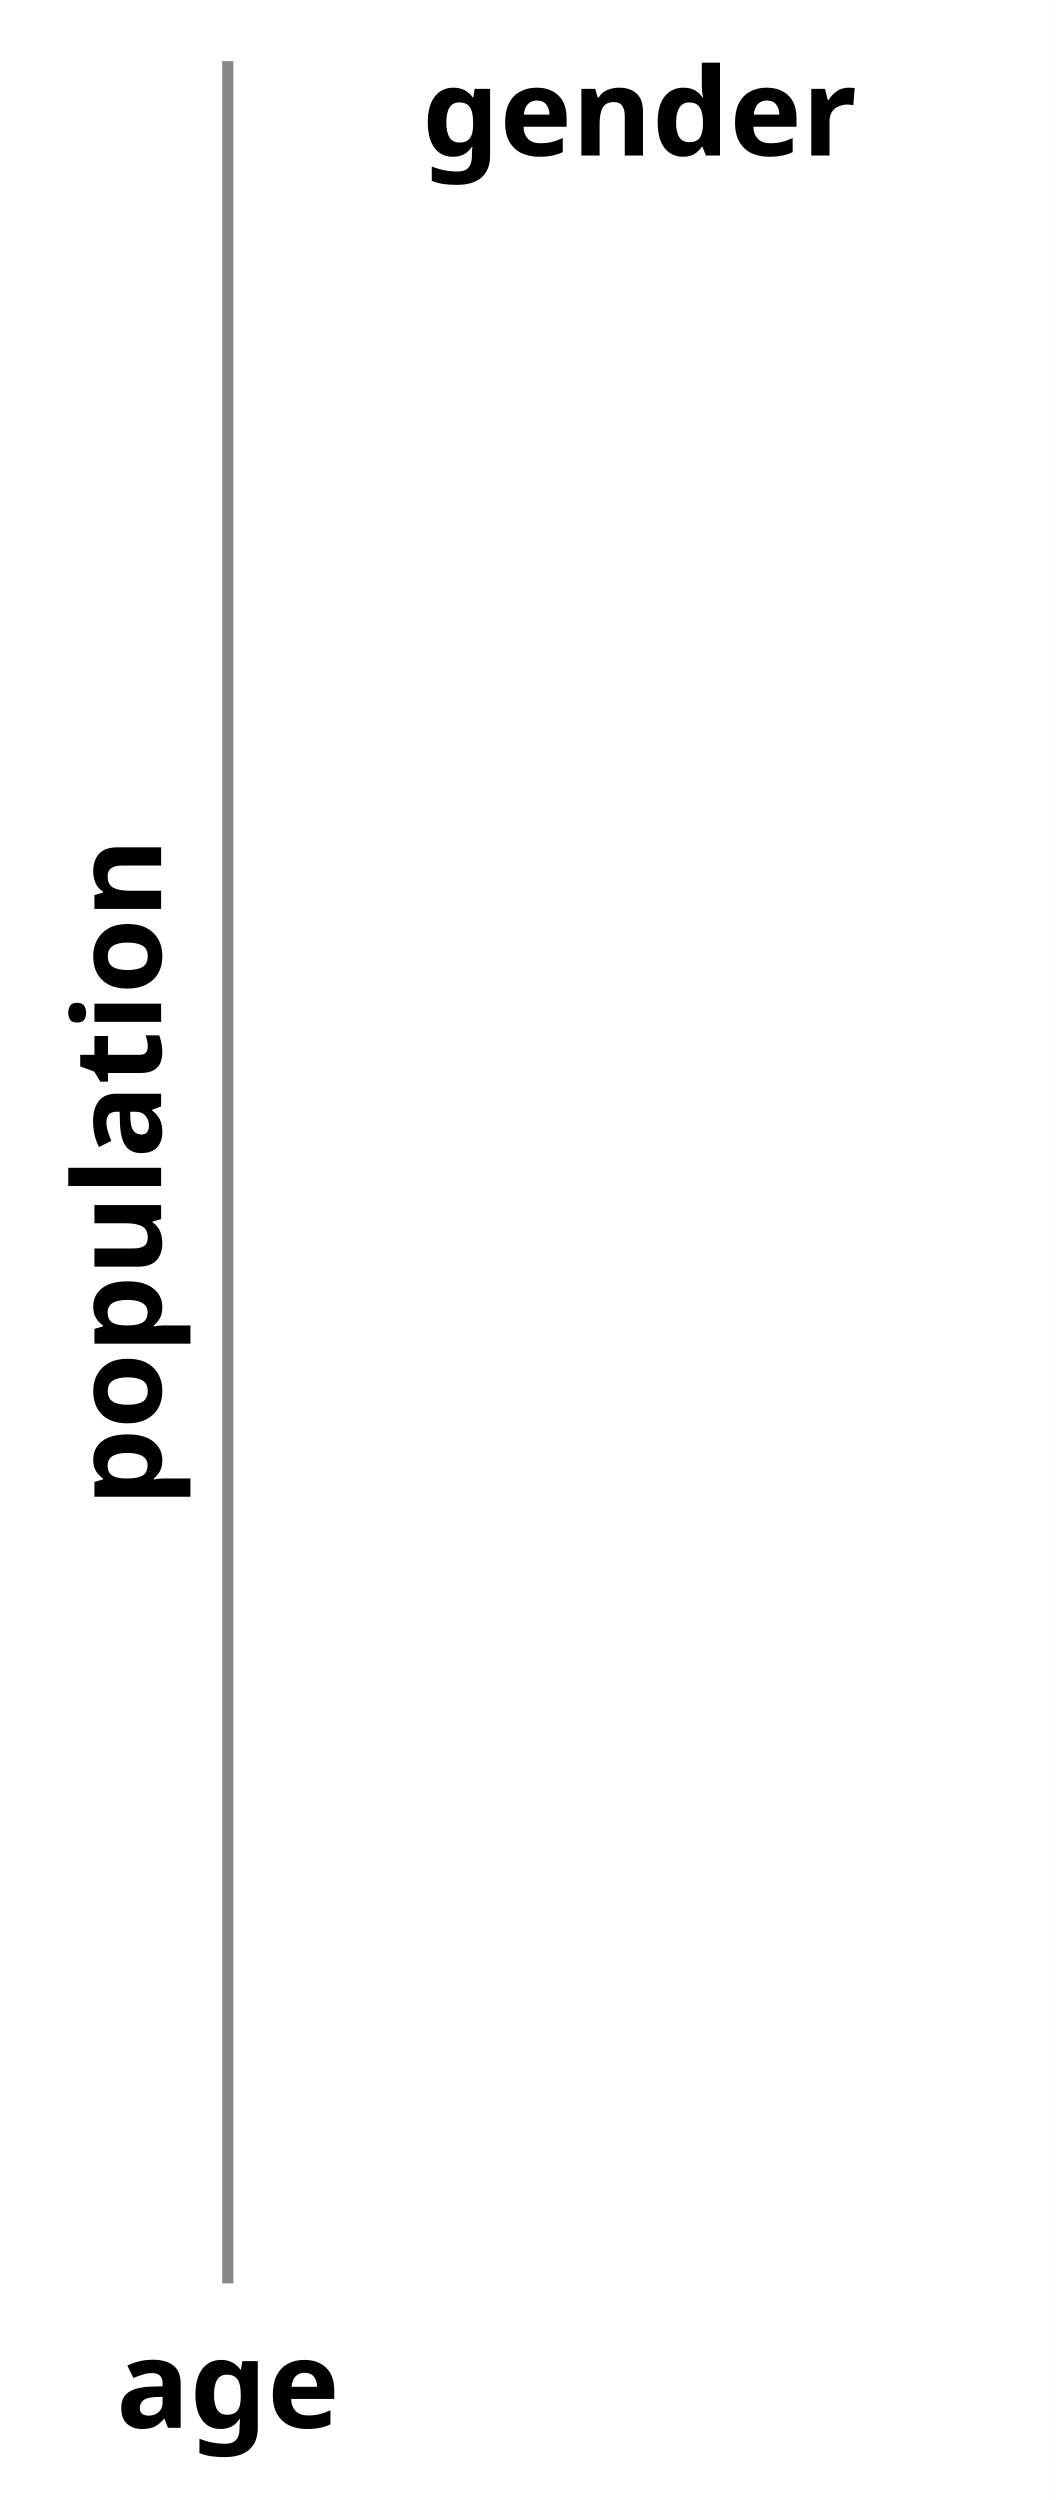
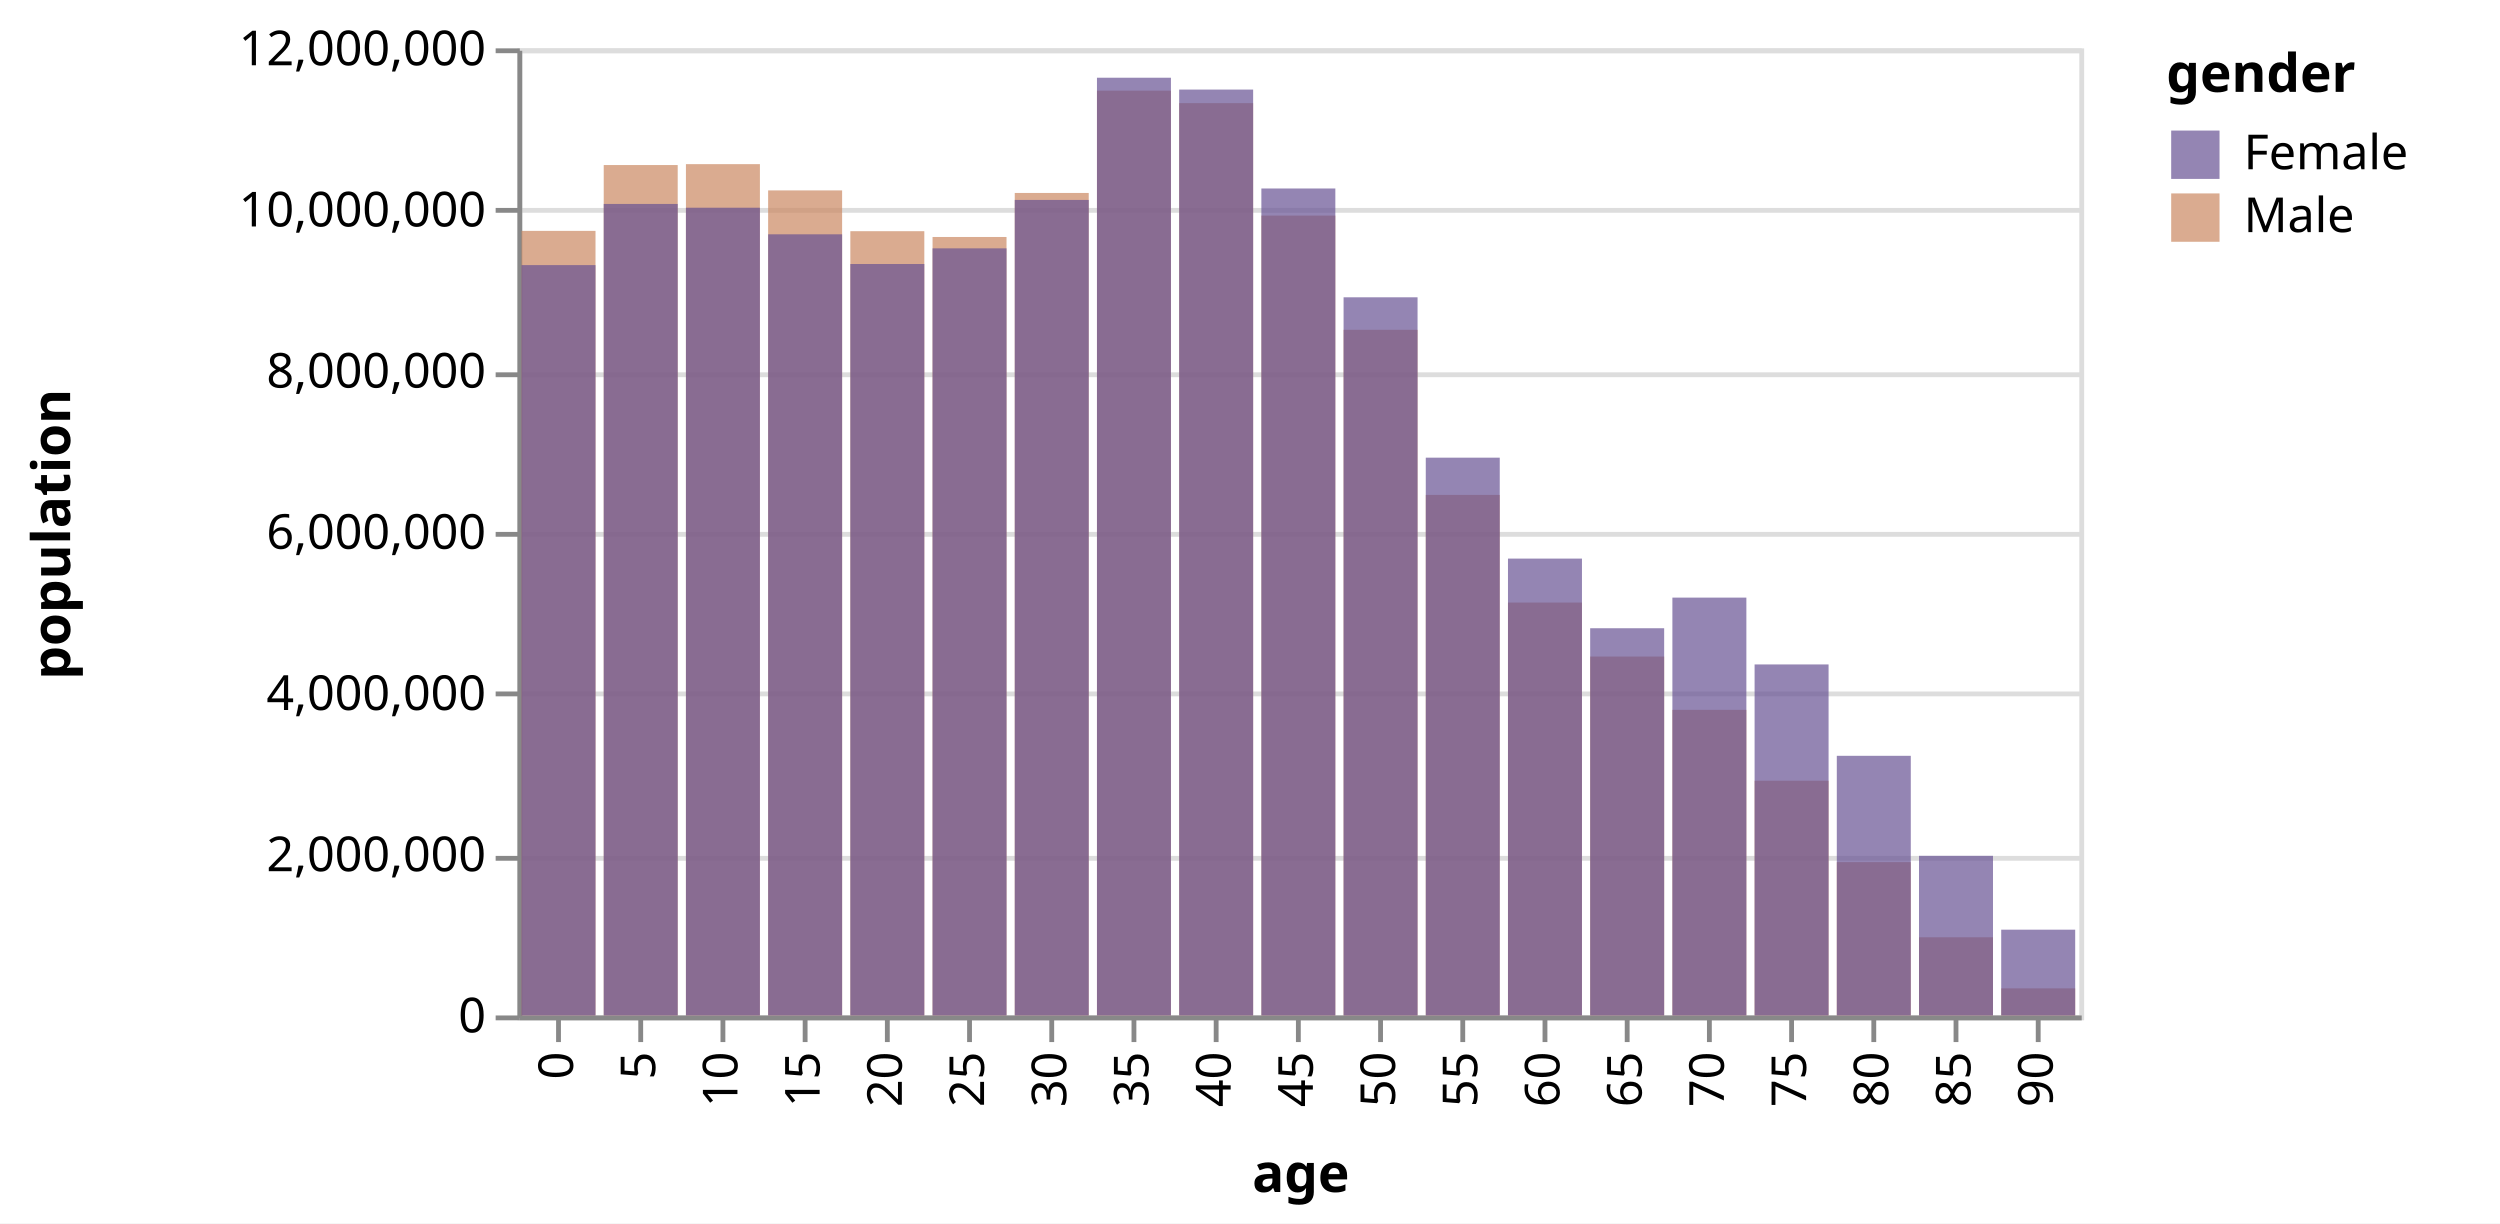
- <svg xmlns="http://www.w3.org/2000/svg" version="1.1" class="marks" width="95" height="225" viewBox="0 0 95 225">
-   <rect width="95" height="225" fill="white" />
-   <g fill="none" stroke-miterlimit="10" transform="translate(20,5)">
+ <svg xmlns="http://www.w3.org/2000/svg" version="1.1" class="marks" width="517" height="253" viewBox="0 0 517 253">
+   <rect width="517" height="253" fill="white" />
+   <g fill="none" stroke-miterlimit="10" transform="translate(107,10)">
    <g class="mark-group role-frame root" role="graphics-object" aria-roledescription="group mark container">
      <g transform="translate(0,0)">
-         <path class="background" aria-hidden="true" d="M0.5,0.5h0v200h0Z" stroke="#ddd" />
+         <path class="background" aria-hidden="true" d="M0.5,0.5h323v200h-323Z" stroke="#ddd" />
        <g>
          <g class="mark-group role-axis" aria-hidden="true">
            <g transform="translate(0.5,0.5)">
              <path class="background" aria-hidden="true" d="M0,0h0v0h0Z" pointer-events="none" />
              <g>
-                 <g class="mark-rule role-axis-grid" pointer-events="none" />
-               </g>
-               <path class="foreground" aria-hidden="true" d="" pointer-events="none" display="none" />
-             </g>
-           </g>
-           <g class="mark-group role-axis" role="graphics-symbol" aria-roledescription="axis" aria-label="X-axis titled 'age' for a discrete scale with 0 values: ">
+                 <g class="mark-rule role-axis-grid" pointer-events="none">
+                   <line transform="translate(0,200)" x2="323" y2="0" stroke="#ddd" stroke-width="1" opacity="1" />
+                   <line transform="translate(0,167)" x2="323" y2="0" stroke="#ddd" stroke-width="1" opacity="1" />
+                   <line transform="translate(0,133)" x2="323" y2="0" stroke="#ddd" stroke-width="1" opacity="1" />
+                   <line transform="translate(0,100)" x2="323" y2="0" stroke="#ddd" stroke-width="1" opacity="1" />
+                   <line transform="translate(0,67)" x2="323" y2="0" stroke="#ddd" stroke-width="1" opacity="1" />
+                   <line transform="translate(0,33)" x2="323" y2="0" stroke="#ddd" stroke-width="1" opacity="1" />
+                   <line transform="translate(0,0)" x2="323" y2="0" stroke="#ddd" stroke-width="1" opacity="1" />
+                 </g>
+               </g>
+               <path class="foreground" aria-hidden="true" d="" pointer-events="none" display="none" />
+             </g>
+           </g>
+           <g class="mark-group role-axis" role="graphics-symbol" aria-roledescription="axis" aria-label="X-axis titled 'age' for a discrete scale with 19 values: 0, 5, 10, 15, 20, ending with 90">
            <g transform="translate(0.5,200.5)">
              <path class="background" aria-hidden="true" d="M0,0h0v0h0Z" pointer-events="none" />
              <g>
-                 <g class="mark-rule role-axis-tick" pointer-events="none" />
-                 <g class="mark-text role-axis-label" pointer-events="none" />
+                 <g class="mark-rule role-axis-tick" pointer-events="none">
+                   <line transform="translate(8,0)" x2="0" y2="5" stroke="#888" stroke-width="1" opacity="1" />
+                   <line transform="translate(25,0)" x2="0" y2="5" stroke="#888" stroke-width="1" opacity="1" />
+                   <line transform="translate(42,0)" x2="0" y2="5" stroke="#888" stroke-width="1" opacity="1" />
+                   <line transform="translate(59,0)" x2="0" y2="5" stroke="#888" stroke-width="1" opacity="1" />
+                   <line transform="translate(76,0)" x2="0" y2="5" stroke="#888" stroke-width="1" opacity="1" />
+                   <line transform="translate(93,0)" x2="0" y2="5" stroke="#888" stroke-width="1" opacity="1" />
+                   <line transform="translate(110,0)" x2="0" y2="5" stroke="#888" stroke-width="1" opacity="1" />
+                   <line transform="translate(127,0)" x2="0" y2="5" stroke="#888" stroke-width="1" opacity="1" />
+                   <line transform="translate(144,0)" x2="0" y2="5" stroke="#888" stroke-width="1" opacity="1" />
+                   <line transform="translate(161,0)" x2="0" y2="5" stroke="#888" stroke-width="1" opacity="1" />
+                   <line transform="translate(178,0)" x2="0" y2="5" stroke="#888" stroke-width="1" opacity="1" />
+                   <line transform="translate(195,0)" x2="0" y2="5" stroke="#888" stroke-width="1" opacity="1" />
+                   <line transform="translate(212,0)" x2="0" y2="5" stroke="#888" stroke-width="1" opacity="1" />
+                   <line transform="translate(229,0)" x2="0" y2="5" stroke="#888" stroke-width="1" opacity="1" />
+                   <line transform="translate(246,0)" x2="0" y2="5" stroke="#888" stroke-width="1" opacity="1" />
+                   <line transform="translate(263,0)" x2="0" y2="5" stroke="#888" stroke-width="1" opacity="1" />
+                   <line transform="translate(280,0)" x2="0" y2="5" stroke="#888" stroke-width="1" opacity="1" />
+                   <line transform="translate(297,0)" x2="0" y2="5" stroke="#888" stroke-width="1" opacity="1" />
+                   <line transform="translate(314,0)" x2="0" y2="5" stroke="#888" stroke-width="1" opacity="1" />
+                 </g>
+                 <g class="mark-text role-axis-label" pointer-events="none">
+                   <text text-anchor="end" transform="translate(8,7) rotate(270) translate(0,3)" font-family="sans-serif" font-size="10px" fill="#000" opacity="1">0</text>
+                   <text text-anchor="end" transform="translate(25,7) rotate(270) translate(0,3)" font-family="sans-serif" font-size="10px" fill="#000" opacity="1">5</text>
+                   <text text-anchor="end" transform="translate(42,7) rotate(270) translate(0,3)" font-family="sans-serif" font-size="10px" fill="#000" opacity="1">10</text>
+                   <text text-anchor="end" transform="translate(59,7) rotate(270) translate(0,3)" font-family="sans-serif" font-size="10px" fill="#000" opacity="1">15</text>
+                   <text text-anchor="end" transform="translate(76,7) rotate(270) translate(0,3)" font-family="sans-serif" font-size="10px" fill="#000" opacity="1">20</text>
+                   <text text-anchor="end" transform="translate(93,7) rotate(270) translate(0,3)" font-family="sans-serif" font-size="10px" fill="#000" opacity="1">25</text>
+                   <text text-anchor="end" transform="translate(110,7) rotate(270) translate(0,3)" font-family="sans-serif" font-size="10px" fill="#000" opacity="1">30</text>
+                   <text text-anchor="end" transform="translate(127,7) rotate(270) translate(0,3)" font-family="sans-serif" font-size="10px" fill="#000" opacity="1">35</text>
+                   <text text-anchor="end" transform="translate(144,7) rotate(270) translate(0,3)" font-family="sans-serif" font-size="10px" fill="#000" opacity="1">40</text>
+                   <text text-anchor="end" transform="translate(161,7) rotate(270) translate(0,3)" font-family="sans-serif" font-size="10px" fill="#000" opacity="1">45</text>
+                   <text text-anchor="end" transform="translate(178,7) rotate(270) translate(0,3)" font-family="sans-serif" font-size="10px" fill="#000" opacity="1">50</text>
+                   <text text-anchor="end" transform="translate(195,7) rotate(270) translate(0,3)" font-family="sans-serif" font-size="10px" fill="#000" opacity="1">55</text>
+                   <text text-anchor="end" transform="translate(212,7) rotate(270) translate(0,3)" font-family="sans-serif" font-size="10px" fill="#000" opacity="1">60</text>
+                   <text text-anchor="end" transform="translate(229,7) rotate(270) translate(0,3)" font-family="sans-serif" font-size="10px" fill="#000" opacity="1">65</text>
+                   <text text-anchor="end" transform="translate(246,7) rotate(270) translate(0,3)" font-family="sans-serif" font-size="10px" fill="#000" opacity="1">70</text>
+                   <text text-anchor="end" transform="translate(263,7) rotate(270) translate(0,3)" font-family="sans-serif" font-size="10px" fill="#000" opacity="1">75</text>
+                   <text text-anchor="end" transform="translate(280,7) rotate(270) translate(0,3)" font-family="sans-serif" font-size="10px" fill="#000" opacity="1">80</text>
+                   <text text-anchor="end" transform="translate(297,7) rotate(270) translate(0,3)" font-family="sans-serif" font-size="10px" fill="#000" opacity="1">85</text>
+                   <text text-anchor="end" transform="translate(314,7) rotate(270) translate(0,3)" font-family="sans-serif" font-size="10px" fill="#000" opacity="1">90</text>
+                 </g>
                <g class="mark-rule role-axis-domain" pointer-events="none">
-                   <line transform="translate(0,0)" x2="0" y2="0" stroke="#888" stroke-width="1" opacity="1" />
+                   <line transform="translate(0,0)" x2="323" y2="0" stroke="#888" stroke-width="1" opacity="1" />
                </g>
                <g class="mark-text role-axis-title" pointer-events="none">
-                   <text text-anchor="middle" transform="translate(0,13)" font-family="sans-serif" font-size="11px" font-weight="bold" fill="#000" opacity="1">age</text>
-                 </g>
-               </g>
-               <path class="foreground" aria-hidden="true" d="" pointer-events="none" display="none" />
-             </g>
-           </g>
-           <g class="mark-group role-axis" role="graphics-symbol" aria-roledescription="axis" aria-label="Y-axis titled 'population' for a linear scale with values from NaN to NaN">
+                   <text text-anchor="middle" transform="translate(161.5,36)" font-family="sans-serif" font-size="11px" font-weight="bold" fill="#000" opacity="1">age</text>
+                 </g>
+               </g>
+               <path class="foreground" aria-hidden="true" d="" pointer-events="none" display="none" />
+             </g>
+           </g>
+           <g class="mark-group role-axis" role="graphics-symbol" aria-roledescription="axis" aria-label="Y-axis titled 'population' for a linear scale with values from 0 to 12,000,000">
            <g transform="translate(0.5,0.5)">
              <path class="background" aria-hidden="true" d="M0,0h0v0h0Z" pointer-events="none" />
              <g>
-                 <g class="mark-rule role-axis-tick" pointer-events="none" />
-                 <g class="mark-text role-axis-label" pointer-events="none" />
+                 <g class="mark-rule role-axis-tick" pointer-events="none">
+                   <line transform="translate(0,200)" x2="-5" y2="0" stroke="#888" stroke-width="1" opacity="1" />
+                   <line transform="translate(0,167)" x2="-5" y2="0" stroke="#888" stroke-width="1" opacity="1" />
+                   <line transform="translate(0,133)" x2="-5" y2="0" stroke="#888" stroke-width="1" opacity="1" />
+                   <line transform="translate(0,100)" x2="-5" y2="0" stroke="#888" stroke-width="1" opacity="1" />
+                   <line transform="translate(0,67)" x2="-5" y2="0" stroke="#888" stroke-width="1" opacity="1" />
+                   <line transform="translate(0,33)" x2="-5" y2="0" stroke="#888" stroke-width="1" opacity="1" />
+                   <line transform="translate(0,0)" x2="-5" y2="0" stroke="#888" stroke-width="1" opacity="1" />
+                 </g>
+                 <g class="mark-text role-axis-label" pointer-events="none">
+                   <text text-anchor="end" transform="translate(-7,203)" font-family="sans-serif" font-size="10px" fill="#000" opacity="1">0</text>
+                   <text text-anchor="end" transform="translate(-7,169.6667)" font-family="sans-serif" font-size="10px" fill="#000" opacity="1">2,000,000</text>
+                   <text text-anchor="end" transform="translate(-7,136.3333)" font-family="sans-serif" font-size="10px" fill="#000" opacity="1">4,000,000</text>
+                   <text text-anchor="end" transform="translate(-7,103)" font-family="sans-serif" font-size="10px" fill="#000" opacity="1">6,000,000</text>
+                   <text text-anchor="end" transform="translate(-7,69.66667)" font-family="sans-serif" font-size="10px" fill="#000" opacity="1">8,000,000</text>
+                   <text text-anchor="end" transform="translate(-7,36.33333)" font-family="sans-serif" font-size="10px" fill="#000" opacity="1">10,000,000</text>
+                   <text text-anchor="end" transform="translate(-7,3)" font-family="sans-serif" font-size="10px" fill="#000" opacity="1">12,000,000</text>
+                 </g>
                <g class="mark-rule role-axis-domain" pointer-events="none">
                  <line transform="translate(0,200)" x2="0" y2="-200" stroke="#888" stroke-width="1" opacity="1" />
                </g>
                <g class="mark-text role-axis-title" pointer-events="none">
-                   <text text-anchor="middle" transform="translate(-4,100) rotate(-90) translate(0,-2)" font-family="sans-serif" font-size="11px" font-weight="bold" fill="#000" opacity="1">population</text>
-                 </g>
-               </g>
-               <path class="foreground" aria-hidden="true" d="" pointer-events="none" display="none" />
-             </g>
-           </g>
-           <g class="mark-rect role-mark marks" role="graphics-symbol" aria-roledescription="rect mark container" />
-           <g class="mark-group role-legend" role="graphics-symbol" aria-roledescription="legend" aria-label="Symbol legend titled 'gender' for fill color with 0 values: ">
-             <g transform="translate(18,0)">
-               <path class="background" aria-hidden="true" d="M0,0h52v11h-52Z" pointer-events="none" />
+                   <text text-anchor="middle" transform="translate(-91,100) rotate(-90) translate(0,-2)" font-family="sans-serif" font-size="11px" font-weight="bold" fill="#000" opacity="1">population</text>
+                 </g>
+               </g>
+               <path class="foreground" aria-hidden="true" d="" pointer-events="none" display="none" />
+             </g>
+           </g>
+           <g class="mark-rect role-mark marks" role="graphics-object" aria-roledescription="rect mark container">
+             <path aria-label="gender: Male; age: 0; population: 9735380" role="graphics-symbol" aria-roledescription="bar" d="M0.85,37.744h15.3v162.256h-15.3Z" fill="#ca8861" opacity="0.7" />
+             <path aria-label="gender: Female; age: 0; population: 9310714" role="graphics-symbol" aria-roledescription="bar" d="M0.85,44.821h15.3v155.179h-15.3Z" fill="#675193" opacity="0.7" />
+             <path aria-label="gender: Male; age: 5; population: 10552146" role="graphics-symbol" aria-roledescription="bar" d="M17.85,24.131h15.3v175.869h-15.3Z" fill="#ca8861" opacity="0.7" />
+             <path aria-label="gender: Female; age: 5; population: 10069564" role="graphics-symbol" aria-roledescription="bar" d="M17.85,32.174h15.3v167.826h-15.3Z" fill="#675193" opacity="0.7" />
+             <path aria-label="gender: Male; age: 10; population: 10563233" role="graphics-symbol" aria-roledescription="bar" d="M34.85,23.946h15.3v176.054h-15.3Z" fill="#ca8861" opacity="0.7" />
+             <path aria-label="gender: Female; age: 10; population: 10022524" role="graphics-symbol" aria-roledescription="bar" d="M34.85,32.958h15.3v167.042h-15.3Z" fill="#675193" opacity="0.7" />
+             <path aria-label="gender: Male; age: 15; population: 10237419" role="graphics-symbol" aria-roledescription="bar" d="M51.85,29.376h15.3v170.624h-15.3Z" fill="#ca8861" opacity="0.7" />
+             <path aria-label="gender: Female; age: 15; population: 9692669" role="graphics-symbol" aria-roledescription="bar" d="M51.85,38.456h15.3v161.544h-15.3Z" fill="#675193" opacity="0.7" />
+             <path aria-label="gender: Male; age: 20; population: 9731315" role="graphics-symbol" aria-roledescription="bar" d="M68.85,37.811h15.3v162.189h-15.3Z" fill="#ca8861" opacity="0.7" />
+             <path aria-label="gender: Female; age: 20; population: 9324244" role="graphics-symbol" aria-roledescription="bar" d="M68.85,44.596h15.3v155.404h-15.3Z" fill="#675193" opacity="0.7" />
+             <path aria-label="gender: Male; age: 25; population: 9659493" role="graphics-symbol" aria-roledescription="bar" d="M85.85,39.008h15.3v160.992h-15.3Z" fill="#ca8861" opacity="0.7" />
+             <path aria-label="gender: Female; age: 25; population: 9518507" role="graphics-symbol" aria-roledescription="bar" d="M85.85,41.358h15.3v158.642h-15.3Z" fill="#675193" opacity="0.7" />
+             <path aria-label="gender: Male; age: 30; population: 10205879" role="graphics-symbol" aria-roledescription="bar" d="M102.85,29.902h15.3v170.098h-15.3Z" fill="#ca8861" opacity="0.7" />
+             <path aria-label="gender: Female; age: 30; population: 10119296" role="graphics-symbol" aria-roledescription="bar" d="M102.85,31.345h15.3v168.655h-15.3Z" fill="#675193" opacity="0.7" />
+             <path aria-label="gender: Male; age: 35; population: 11475182" role="graphics-symbol" aria-roledescription="bar" d="M119.85,8.747h15.3v191.253h-15.3Z" fill="#ca8861" opacity="0.7" />
+             <path aria-label="gender: Female; age: 35; population: 11635647" role="graphics-symbol" aria-roledescription="bar" d="M119.85,6.073h15.3v193.927h-15.3Z" fill="#675193" opacity="0.7" />
+             <path aria-label="gender: Male; age: 40; population: 11320252" role="graphics-symbol" aria-roledescription="bar" d="M136.85,11.329h15.3v188.671h-15.3Z" fill="#ca8861" opacity="0.7" />
+             <path aria-label="gender: Female; age: 40; population: 11488578" role="graphics-symbol" aria-roledescription="bar" d="M136.85,8.524h15.3v191.476h-15.3Z" fill="#675193" opacity="0.7" />
+             <path aria-label="gender: Male; age: 45; population: 9925006" role="graphics-symbol" aria-roledescription="bar" d="M153.85,34.583h15.3v165.417h-15.3Z" fill="#ca8861" opacity="0.7" />
+             <path aria-label="gender: Female; age: 45; population: 10261253" role="graphics-symbol" aria-roledescription="bar" d="M153.85,28.979h15.3v171.021h-15.3Z" fill="#675193" opacity="0.7" />
+             <path aria-label="gender: Male; age: 50; population: 8507934" role="graphics-symbol" aria-roledescription="bar" d="M170.85,58.201h15.3v141.799h-15.3Z" fill="#ca8861" opacity="0.7" />
+             <path aria-label="gender: Female; age: 50; population: 8911133" role="graphics-symbol" aria-roledescription="bar" d="M170.85,51.481h15.3v148.519h-15.3Z" fill="#675193" opacity="0.7" />
+             <path aria-label="gender: Male; age: 55; population: 6459082" role="graphics-symbol" aria-roledescription="bar" d="M187.85,92.349h15.3v107.651h-15.3Z" fill="#ca8861" opacity="0.7" />
+             <path aria-label="gender: Female; age: 55; population: 6921268" role="graphics-symbol" aria-roledescription="bar" d="M187.85,84.646h15.3v115.354h-15.3Z" fill="#675193" opacity="0.7" />
+             <path aria-label="gender: Male; age: 60; population: 5123399" role="graphics-symbol" aria-roledescription="bar" d="M204.85,114.61h15.3v85.39h-15.3Z" fill="#ca8861" opacity="0.7" />
+             <path aria-label="gender: Female; age: 60; population: 5668961" role="graphics-symbol" aria-roledescription="bar" d="M204.85,105.517h15.3v94.483h-15.3Z" fill="#675193" opacity="0.7" />
+             <path aria-label="gender: Male; age: 65; population: 4453623" role="graphics-symbol" aria-roledescription="bar" d="M221.85,125.773h15.3v74.227h-15.3Z" fill="#ca8861" opacity="0.7" />
+             <path aria-label="gender: Female; age: 65; population: 4804784" role="graphics-symbol" aria-roledescription="bar" d="M221.85,119.92h15.3v80.08h-15.3Z" fill="#675193" opacity="0.7" />
+             <path aria-label="gender: Male; age: 70; population: 3792145" role="graphics-symbol" aria-roledescription="bar" d="M238.85,136.798h15.3v63.202h-15.3Z" fill="#ca8861" opacity="0.7" />
+             <path aria-label="gender: Female; age: 70; population: 5184855" role="graphics-symbol" aria-roledescription="bar" d="M238.85,113.586h15.3v86.414h-15.3Z" fill="#675193" opacity="0.7" />
+             <path aria-label="gender: Male; age: 75; population: 2912655" role="graphics-symbol" aria-roledescription="bar" d="M255.85,151.456h15.3v48.544h-15.3Z" fill="#ca8861" opacity="0.7" />
+             <path aria-label="gender: Female; age: 75; population: 4355644" role="graphics-symbol" aria-roledescription="bar" d="M255.85,127.406h15.3v72.594h-15.3Z" fill="#675193" opacity="0.7" />
+             <path aria-label="gender: Male; age: 80; population: 1902638" role="graphics-symbol" aria-roledescription="bar" d="M272.85,168.289h15.3v31.711h-15.3Z" fill="#ca8861" opacity="0.7" />
+             <path aria-label="gender: Female; age: 80; population: 3221898" role="graphics-symbol" aria-roledescription="bar" d="M272.85,146.302h15.3v53.698h-15.3Z" fill="#675193" opacity="0.7" />
+             <path aria-label="gender: Male; age: 85; population: 970357" role="graphics-symbol" aria-roledescription="bar" d="M289.85,183.827h15.3v16.173h-15.3Z" fill="#ca8861" opacity="0.7" />
+             <path aria-label="gender: Female; age: 85; population: 1981156" role="graphics-symbol" aria-roledescription="bar" d="M289.85,166.981h15.3v33.019h-15.3Z" fill="#675193" opacity="0.7" />
+             <path aria-label="gender: Male; age: 90; population: 336303" role="graphics-symbol" aria-roledescription="bar" d="M306.85,194.395h15.3v5.605h-15.3Z" fill="#ca8861" opacity="0.7" />
+             <path aria-label="gender: Female; age: 90; population: 1064581" role="graphics-symbol" aria-roledescription="bar" d="M306.85,182.257h15.3v17.743h-15.3Z" fill="#675193" opacity="0.7" />
+           </g>
+           <g class="mark-group role-legend" role="graphics-symbol" aria-roledescription="legend" aria-label="Symbol legend titled 'gender' for fill color with 2 values: Female, Male">
+             <g transform="translate(341,0)">
+               <path class="background" aria-hidden="true" d="M0,0h64v40h-64Z" pointer-events="none" />
              <g>
                <g class="mark-group role-legend-entry">
                  <g transform="translate(0,16)">
                    <path class="background" aria-hidden="true" d="M0,0h0v0h0Z" pointer-events="none" />
                    <g>
-                       <g class="mark-group role-scope" role="graphics-object" aria-roledescription="group mark container" />
+                       <g class="mark-group role-scope" role="graphics-object" aria-roledescription="group mark container">
+                         <g transform="translate(0,0)">
+                           <path class="background" aria-hidden="true" d="M0,0h64v11h-64Z" pointer-events="none" opacity="1" />
+                           <g>
+                             <g class="mark-symbol role-legend-symbol" pointer-events="none">
+                               <path transform="translate(6,6)" d="M-5,-5h10v10h-10Z" fill="#675193" stroke-width="1.5" opacity="0.7" />
+                             </g>
+                             <g class="mark-text role-legend-label" pointer-events="none">
+                               <text text-anchor="start" transform="translate(16,9)" font-family="sans-serif" font-size="10px" fill="#000" opacity="1">Female</text>
+                             </g>
+                           </g>
+                           <path class="foreground" aria-hidden="true" d="" pointer-events="none" display="none" />
+                         </g>
+                         <g transform="translate(0,13)">
+                           <path class="background" aria-hidden="true" d="M0,0h64v11h-64Z" pointer-events="none" opacity="1" />
+                           <g>
+                             <g class="mark-symbol role-legend-symbol" pointer-events="none">
+                               <path transform="translate(6,6)" d="M-5,-5h10v10h-10Z" fill="#ca8861" stroke-width="1.5" opacity="0.7" />
+                             </g>
+                             <g class="mark-text role-legend-label" pointer-events="none">
+                               <text text-anchor="start" transform="translate(16,9)" font-family="sans-serif" font-size="10px" fill="#000" opacity="1">Male</text>
+                             </g>
+                           </g>
+                           <path class="foreground" aria-hidden="true" d="" pointer-events="none" display="none" />
+                         </g>
+                       </g>
                    </g>
                    <path class="foreground" aria-hidden="true" d="" pointer-events="none" display="none" />
                  </g>
                </g>
                <g class="mark-text role-legend-title" pointer-events="none">
                  <text text-anchor="start" transform="translate(0,9)" font-family="sans-serif" font-size="11px" font-weight="bold" fill="#000" opacity="1">gender</text>
                </g>
              </g>
              <path class="foreground" aria-hidden="true" d="" pointer-events="none" display="none" />
            </g>
          </g>
        </g>
        <path class="foreground" aria-hidden="true" d="" display="none" />
      </g>
    </g>
  </g>
</svg>
